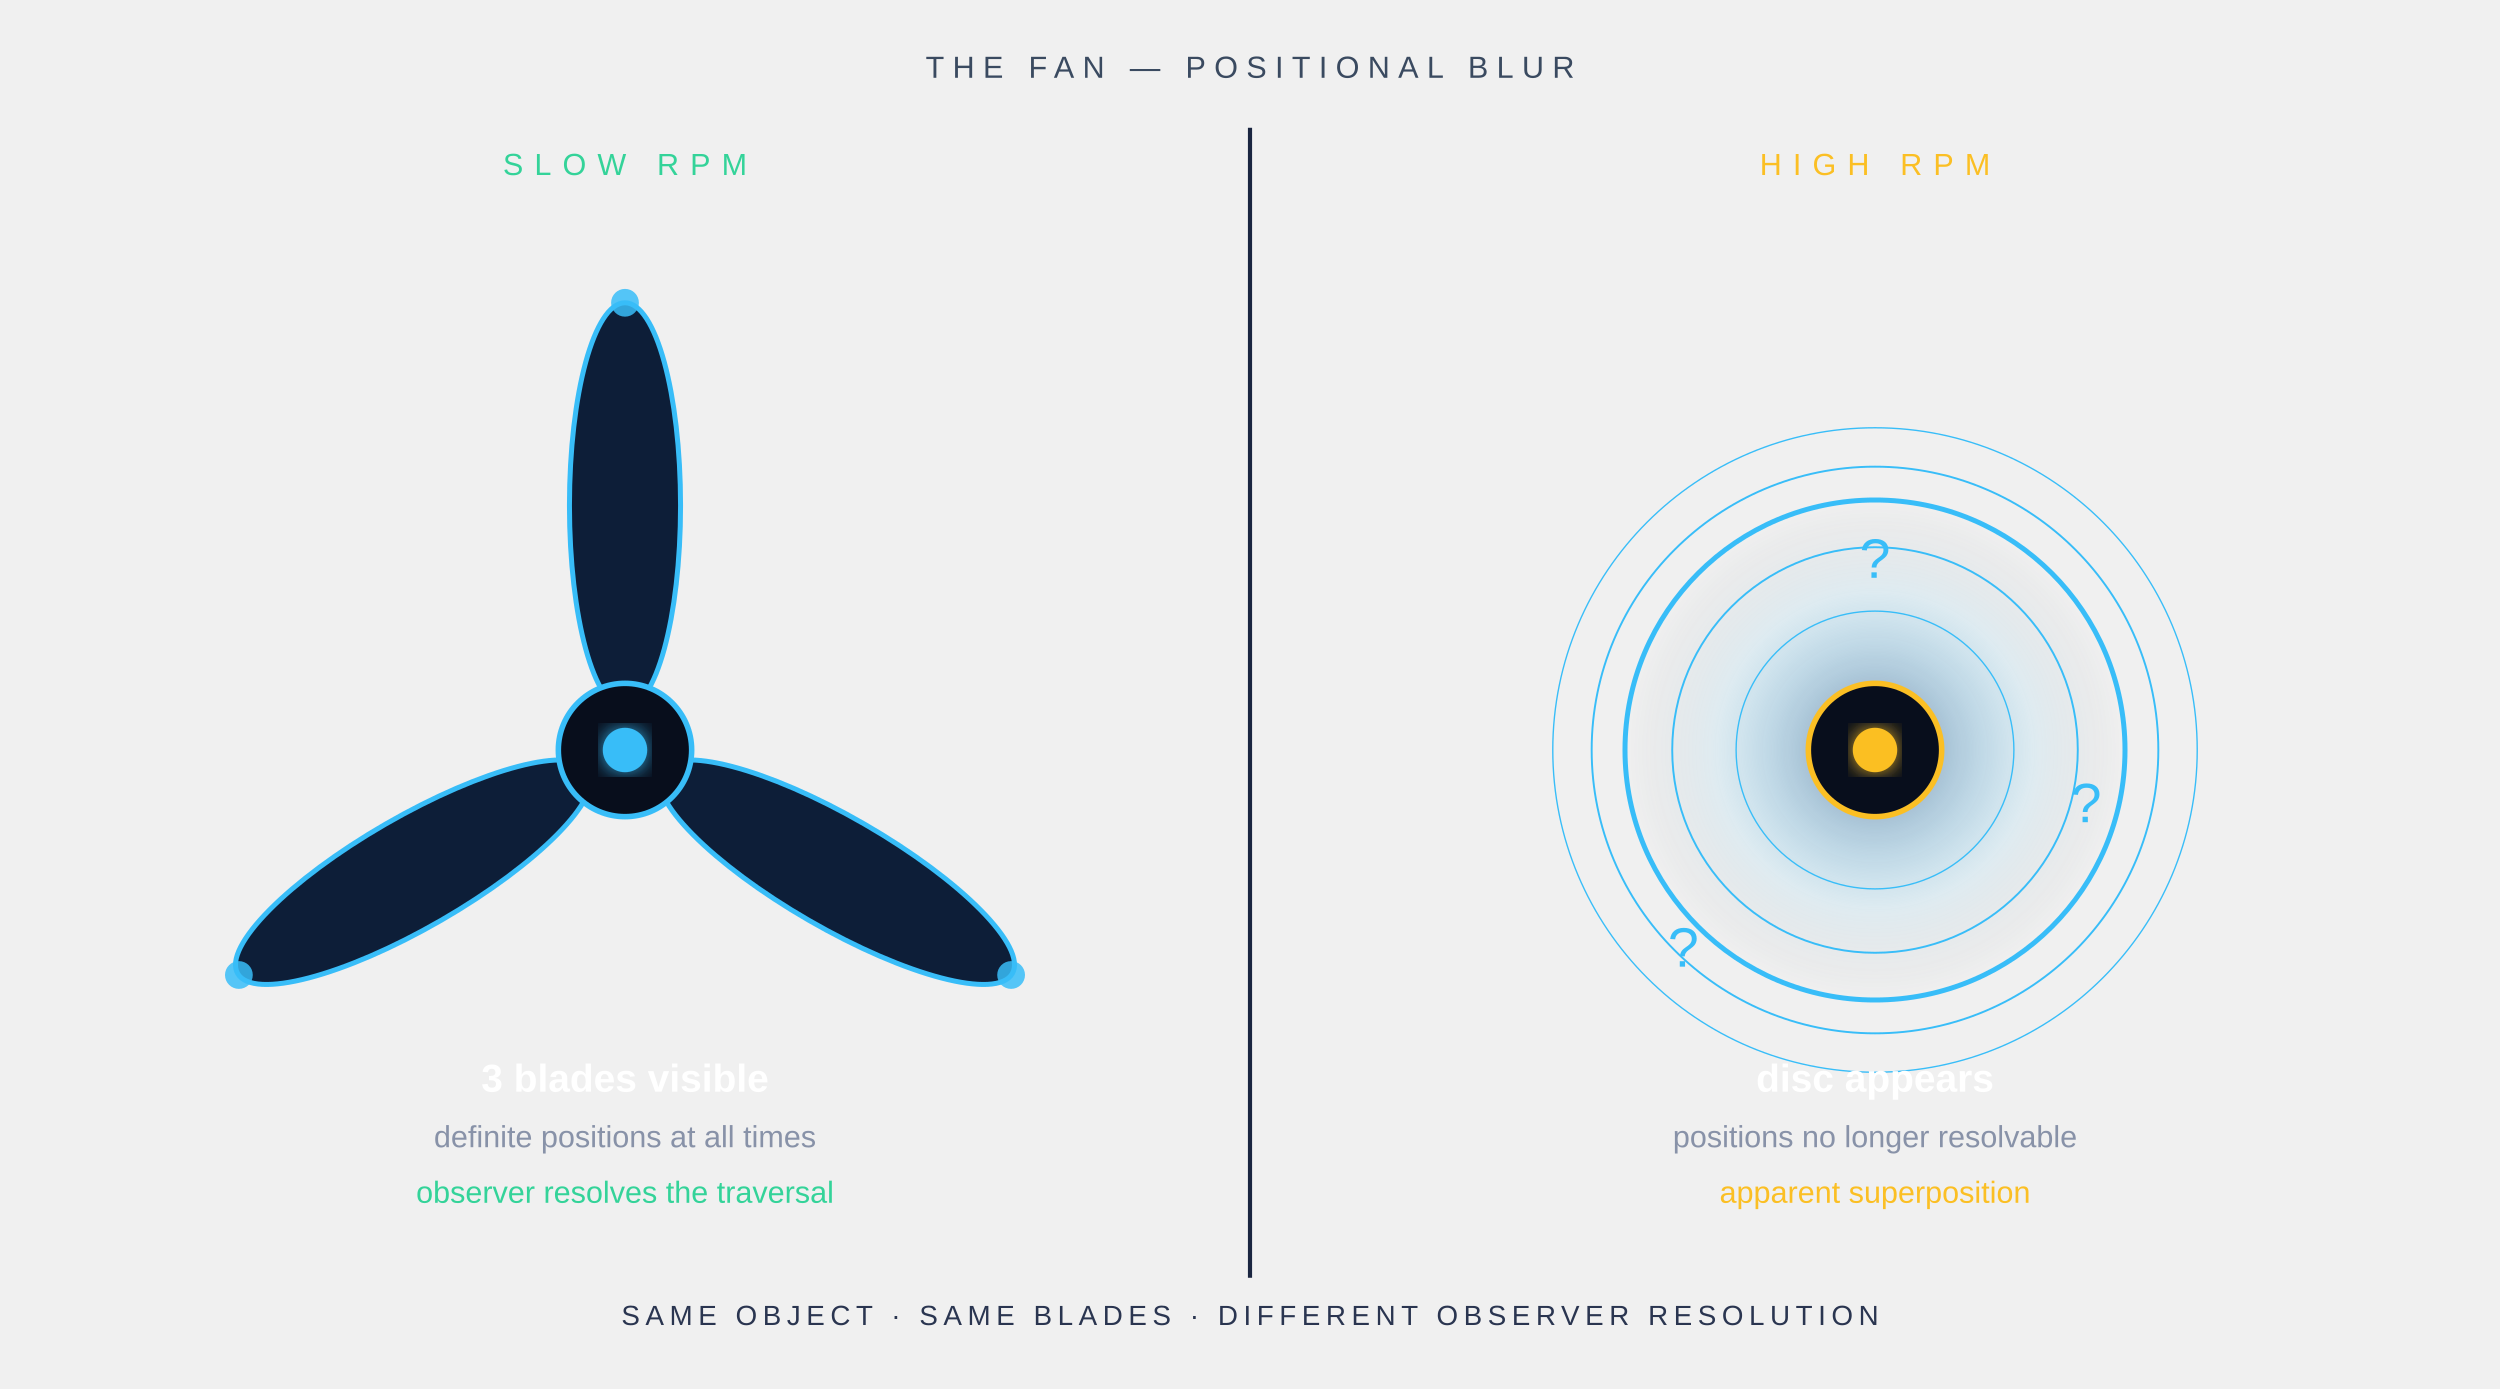
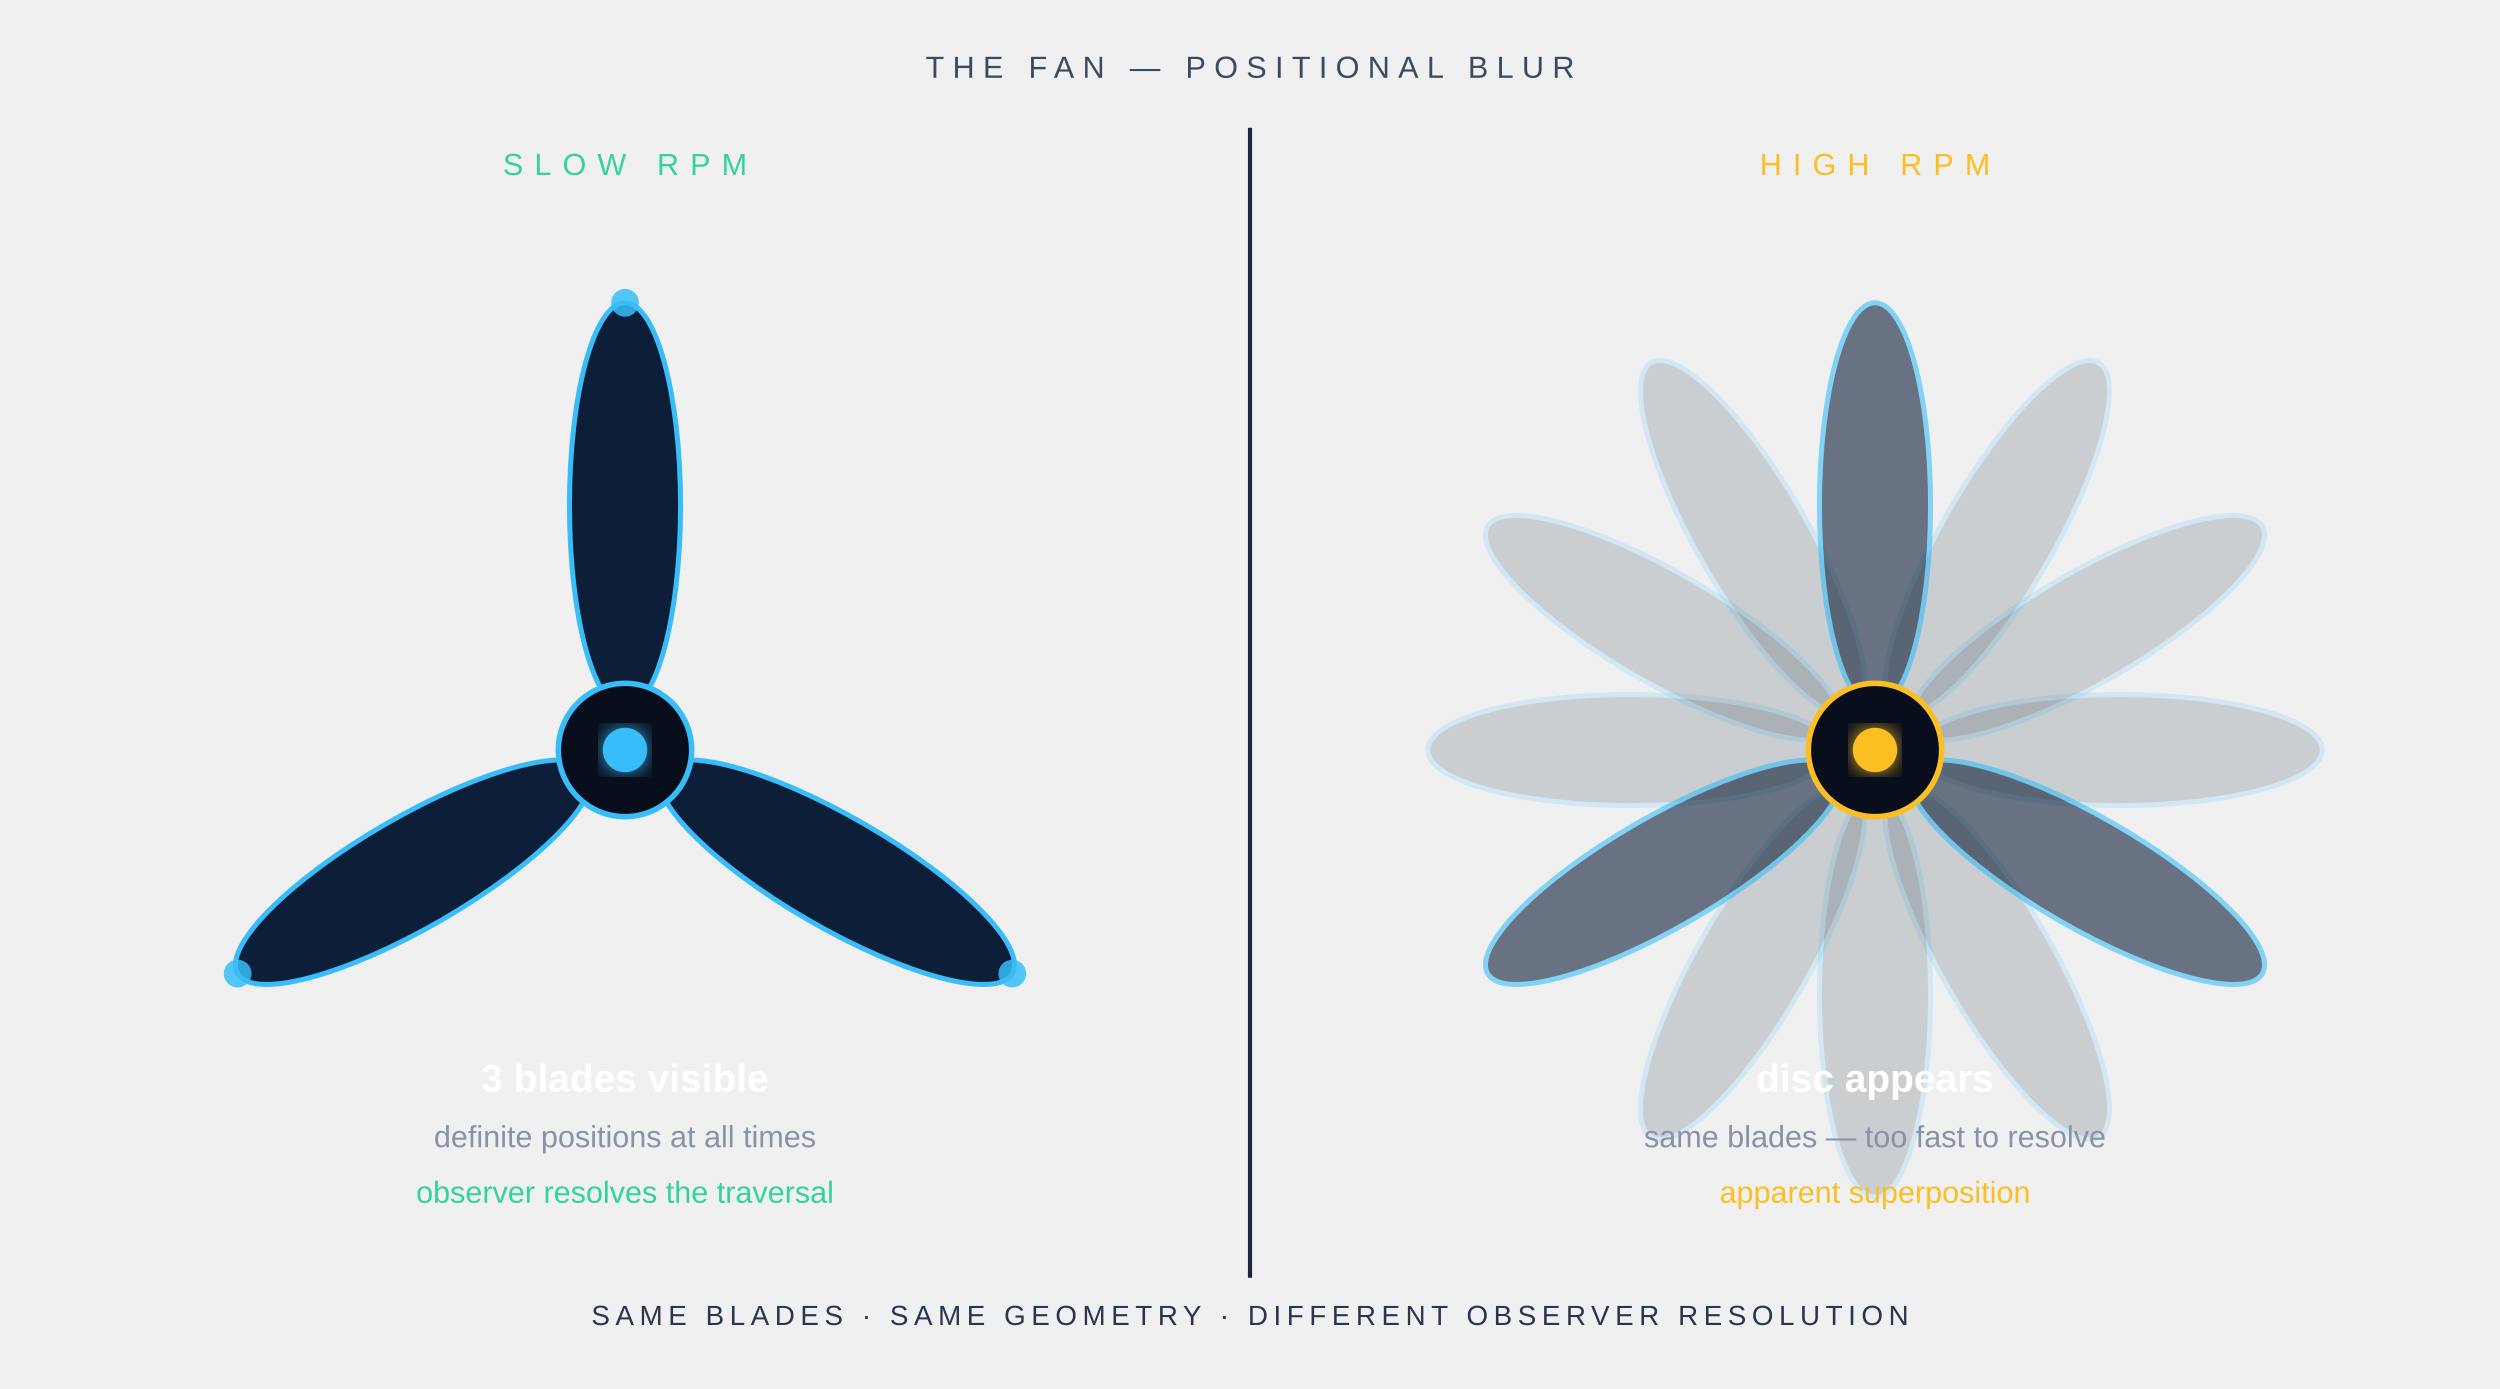
<svg xmlns="http://www.w3.org/2000/svg" viewBox="0 0 900 500" style="background:#0a0f1e">
  <defs>
-     <radialGradient id="fa-disc" cx="50%" cy="50%" r="50%">
-       <stop offset="0%" stop-color="#1a3a6a" stop-opacity="0.55" />
-       <stop offset="65%" stop-color="#38bdf8" stop-opacity="0.09" />
-       <stop offset="100%" stop-color="#0a0f1e" stop-opacity="0" />
-     </radialGradient>
    <filter id="fa-hub">
      <feGaussianBlur stdDeviation="4" result="b" />
      <feMerge>
        <feMergeNode in="b" />
        <feMergeNode in="SourceGraphic" />
      </feMerge>
    </filter>
+     <g id="blades">
+       <ellipse cx="0" cy="-88" rx="20" ry="73" fill="#0d1e38" stroke="#38bdf8" stroke-width="1.8" />
+       <ellipse cx="0" cy="-88" rx="20" ry="73" fill="#0d1e38" stroke="#38bdf8" stroke-width="1.8" transform="rotate(120)" />
+       <ellipse cx="0" cy="-88" rx="20" ry="73" fill="#0d1e38" stroke="#38bdf8" stroke-width="1.8" transform="rotate(240)" />
+     </g>
  </defs>
  <text x="450" y="28" text-anchor="middle" font-family="Arial" font-size="11" fill="#3a4a60" letter-spacing="3">THE FAN — POSITIONAL BLUR</text>
  <line x1="450" y1="46" x2="450" y2="460" stroke="#1a2540" stroke-width="1.5" />
  <text x="225" y="63" text-anchor="middle" font-family="Arial" font-size="11" fill="#34d399" letter-spacing="4">SLOW RPM</text>
-   <g>
-     <animateTransform attributeName="transform" type="rotate" from="0 225 270" to="360 225 270" dur="5s" repeatCount="indefinite" />
-     <ellipse cx="225" cy="182" rx="20" ry="73" fill="#0d1e38" stroke="#38bdf8" stroke-width="1.8" />
-     <ellipse cx="225" cy="182" rx="20" ry="73" fill="#0d1e38" stroke="#38bdf8" stroke-width="1.8" transform="rotate(120,225,270)" />
-     <ellipse cx="225" cy="182" rx="20" ry="73" fill="#0d1e38" stroke="#38bdf8" stroke-width="1.8" transform="rotate(240,225,270)" />
-     <circle cx="225" cy="109" r="5" fill="#38bdf8" opacity="0.85" />
-     <circle cx="364" cy="351" r="5" fill="#38bdf8" opacity="0.85" />
-     <circle cx="86" cy="351" r="5" fill="#38bdf8" opacity="0.85" />
+   <g transform="translate(225,270)">
+     <animateTransform attributeName="transform" type="rotate" from="0" to="360" dur="5s" additive="sum" repeatCount="indefinite" />
+     <use href="#blades" />
+     <circle cx="0" cy="-161" r="5" fill="#38bdf8" opacity="0.85" />
+     <circle cx="0" cy="-161" r="5" fill="#38bdf8" opacity="0.85" transform="rotate(120)" />
+     <circle cx="0" cy="-161" r="5" fill="#38bdf8" opacity="0.85" transform="rotate(240)" />
  </g>
  <circle cx="225" cy="270" r="24" fill="#080e1c" stroke="#38bdf8" stroke-width="2" />
  <circle cx="225" cy="270" r="8" fill="#38bdf8" filter="url(#fa-hub)" />
  <text x="225" y="393" text-anchor="middle" font-family="Arial" font-size="14" fill="#ffffff" font-weight="bold">3 blades visible</text>
  <text x="225" y="413" text-anchor="middle" font-family="Arial" font-size="11" fill="#8892a8">definite positions at all times</text>
  <text x="225" y="433" text-anchor="middle" font-family="Arial" font-size="11" fill="#34d399">observer resolves the traversal</text>
  <text x="675" y="63" text-anchor="middle" font-family="Arial" font-size="11" fill="#fbbf24" letter-spacing="4">HIGH RPM</text>
-   <circle cx="675" cy="270" r="116" fill="none" stroke="#38bdf8" stroke-width="0.5">
-     <animate attributeName="stroke-opacity" values="0.04;0.12;0.04" dur="2s" repeatCount="indefinite" />
-   </circle>
-   <circle cx="675" cy="270" r="102" fill="none" stroke="#38bdf8" stroke-width="0.7">
-     <animate attributeName="stroke-opacity" values="0.06;0.18;0.06" dur="2s" begin="-0.25s" repeatCount="indefinite" />
-   </circle>
-   <circle cx="675" cy="270" r="90" fill="url(#fa-disc)">
-     <animate attributeName="opacity" values="0.55;1;0.55" dur="2s" repeatCount="indefinite" />
-   </circle>
-   <circle cx="675" cy="270" r="90" fill="none" stroke="#38bdf8" stroke-width="1.8">
-     <animate attributeName="stroke-opacity" values="0.24;0.62;0.24" dur="2s" repeatCount="indefinite" />
-   </circle>
-   <circle cx="675" cy="270" r="73" fill="none" stroke="#38bdf8" stroke-width="0.7">
-     <animate attributeName="stroke-opacity" values="0.05;0.20;0.05" dur="2s" begin="-0.5s" repeatCount="indefinite" />
-   </circle>
-   <circle cx="675" cy="270" r="50" fill="none" stroke="#38bdf8" stroke-width="0.5">
-     <animate attributeName="stroke-opacity" values="0.04;0.13;0.04" dur="2s" begin="-0.75s" repeatCount="indefinite" />
-   </circle>
-   <text x="675" y="208" text-anchor="middle" font-family="Arial" font-size="20" fill="#38bdf8">
-     <animate attributeName="opacity" values="0.12;0.40;0.12" dur="2s" repeatCount="indefinite" />?</text>
-   <text x="751" y="296" text-anchor="middle" font-family="Arial" font-size="20" fill="#38bdf8">
-     <animate attributeName="opacity" values="0.12;0.40;0.12" dur="2s" begin="-0.67s" repeatCount="indefinite" />?</text>
-   <text x="606" y="348" text-anchor="middle" font-family="Arial" font-size="20" fill="#38bdf8">
-     <animate attributeName="opacity" values="0.12;0.40;0.12" dur="2s" begin="-1.33s" repeatCount="indefinite" />?</text>
+   <g transform="translate(675,270) rotate(30)">
+     <use href="#blades" opacity="0.06" />
+   </g>
+   <g transform="translate(675,270) rotate(60)">
+     <use href="#blades" opacity="0.06" />
+   </g>
+   <g transform="translate(675,270) rotate(90)">
+     <use href="#blades" opacity="0.06" />
+   </g>
+   <g transform="translate(675,270) rotate(120)">
+     <use href="#blades" opacity="0.06" />
+   </g>
+   <g transform="translate(675,270) rotate(150)">
+     <use href="#blades" opacity="0.06" />
+   </g>
+   <g transform="translate(675,270) rotate(180)">
+     <use href="#blades" opacity="0.06" />
+   </g>
+   <g transform="translate(675,270) rotate(210)">
+     <use href="#blades" opacity="0.06" />
+   </g>
+   <g transform="translate(675,270) rotate(240)">
+     <use href="#blades" opacity="0.06" />
+   </g>
+   <g transform="translate(675,270) rotate(270)">
+     <use href="#blades" opacity="0.06" />
+   </g>
+   <g transform="translate(675,270) rotate(300)">
+     <use href="#blades" opacity="0.06" />
+   </g>
+   <g transform="translate(675,270) rotate(330)">
+     <use href="#blades" opacity="0.06" />
+   </g>
+   <g transform="translate(675,270)">
+     <animateTransform attributeName="transform" type="rotate" from="0" to="360" dur="0.35s" additive="sum" repeatCount="indefinite" />
+     <use href="#blades" opacity="0.55" />
+   </g>
  <circle cx="675" cy="270" r="24" fill="#080e1c" stroke="#fbbf24" stroke-width="2" />
  <circle cx="675" cy="270" r="8" fill="#fbbf24" filter="url(#fa-hub)" />
  <text x="675" y="393" text-anchor="middle" font-family="Arial" font-size="14" fill="#ffffff" font-weight="bold">disc appears</text>
-   <text x="675" y="413" text-anchor="middle" font-family="Arial" font-size="11" fill="#8892a8">positions no longer resolvable</text>
+   <text x="675" y="413" text-anchor="middle" font-family="Arial" font-size="11" fill="#8892a8">same blades — too fast to resolve</text>
  <text x="675" y="433" text-anchor="middle" font-family="Arial" font-size="11" fill="#fbbf24">apparent superposition</text>
-   <text x="450" y="477" text-anchor="middle" font-family="Arial" font-size="10" fill="#2a3550" letter-spacing="2">SAME OBJECT · SAME BLADES · DIFFERENT OBSERVER RESOLUTION</text>
+   <text x="450" y="477" text-anchor="middle" font-family="Arial" font-size="10" fill="#2a3550" letter-spacing="2">SAME BLADES · SAME GEOMETRY · DIFFERENT OBSERVER RESOLUTION</text>
</svg>
